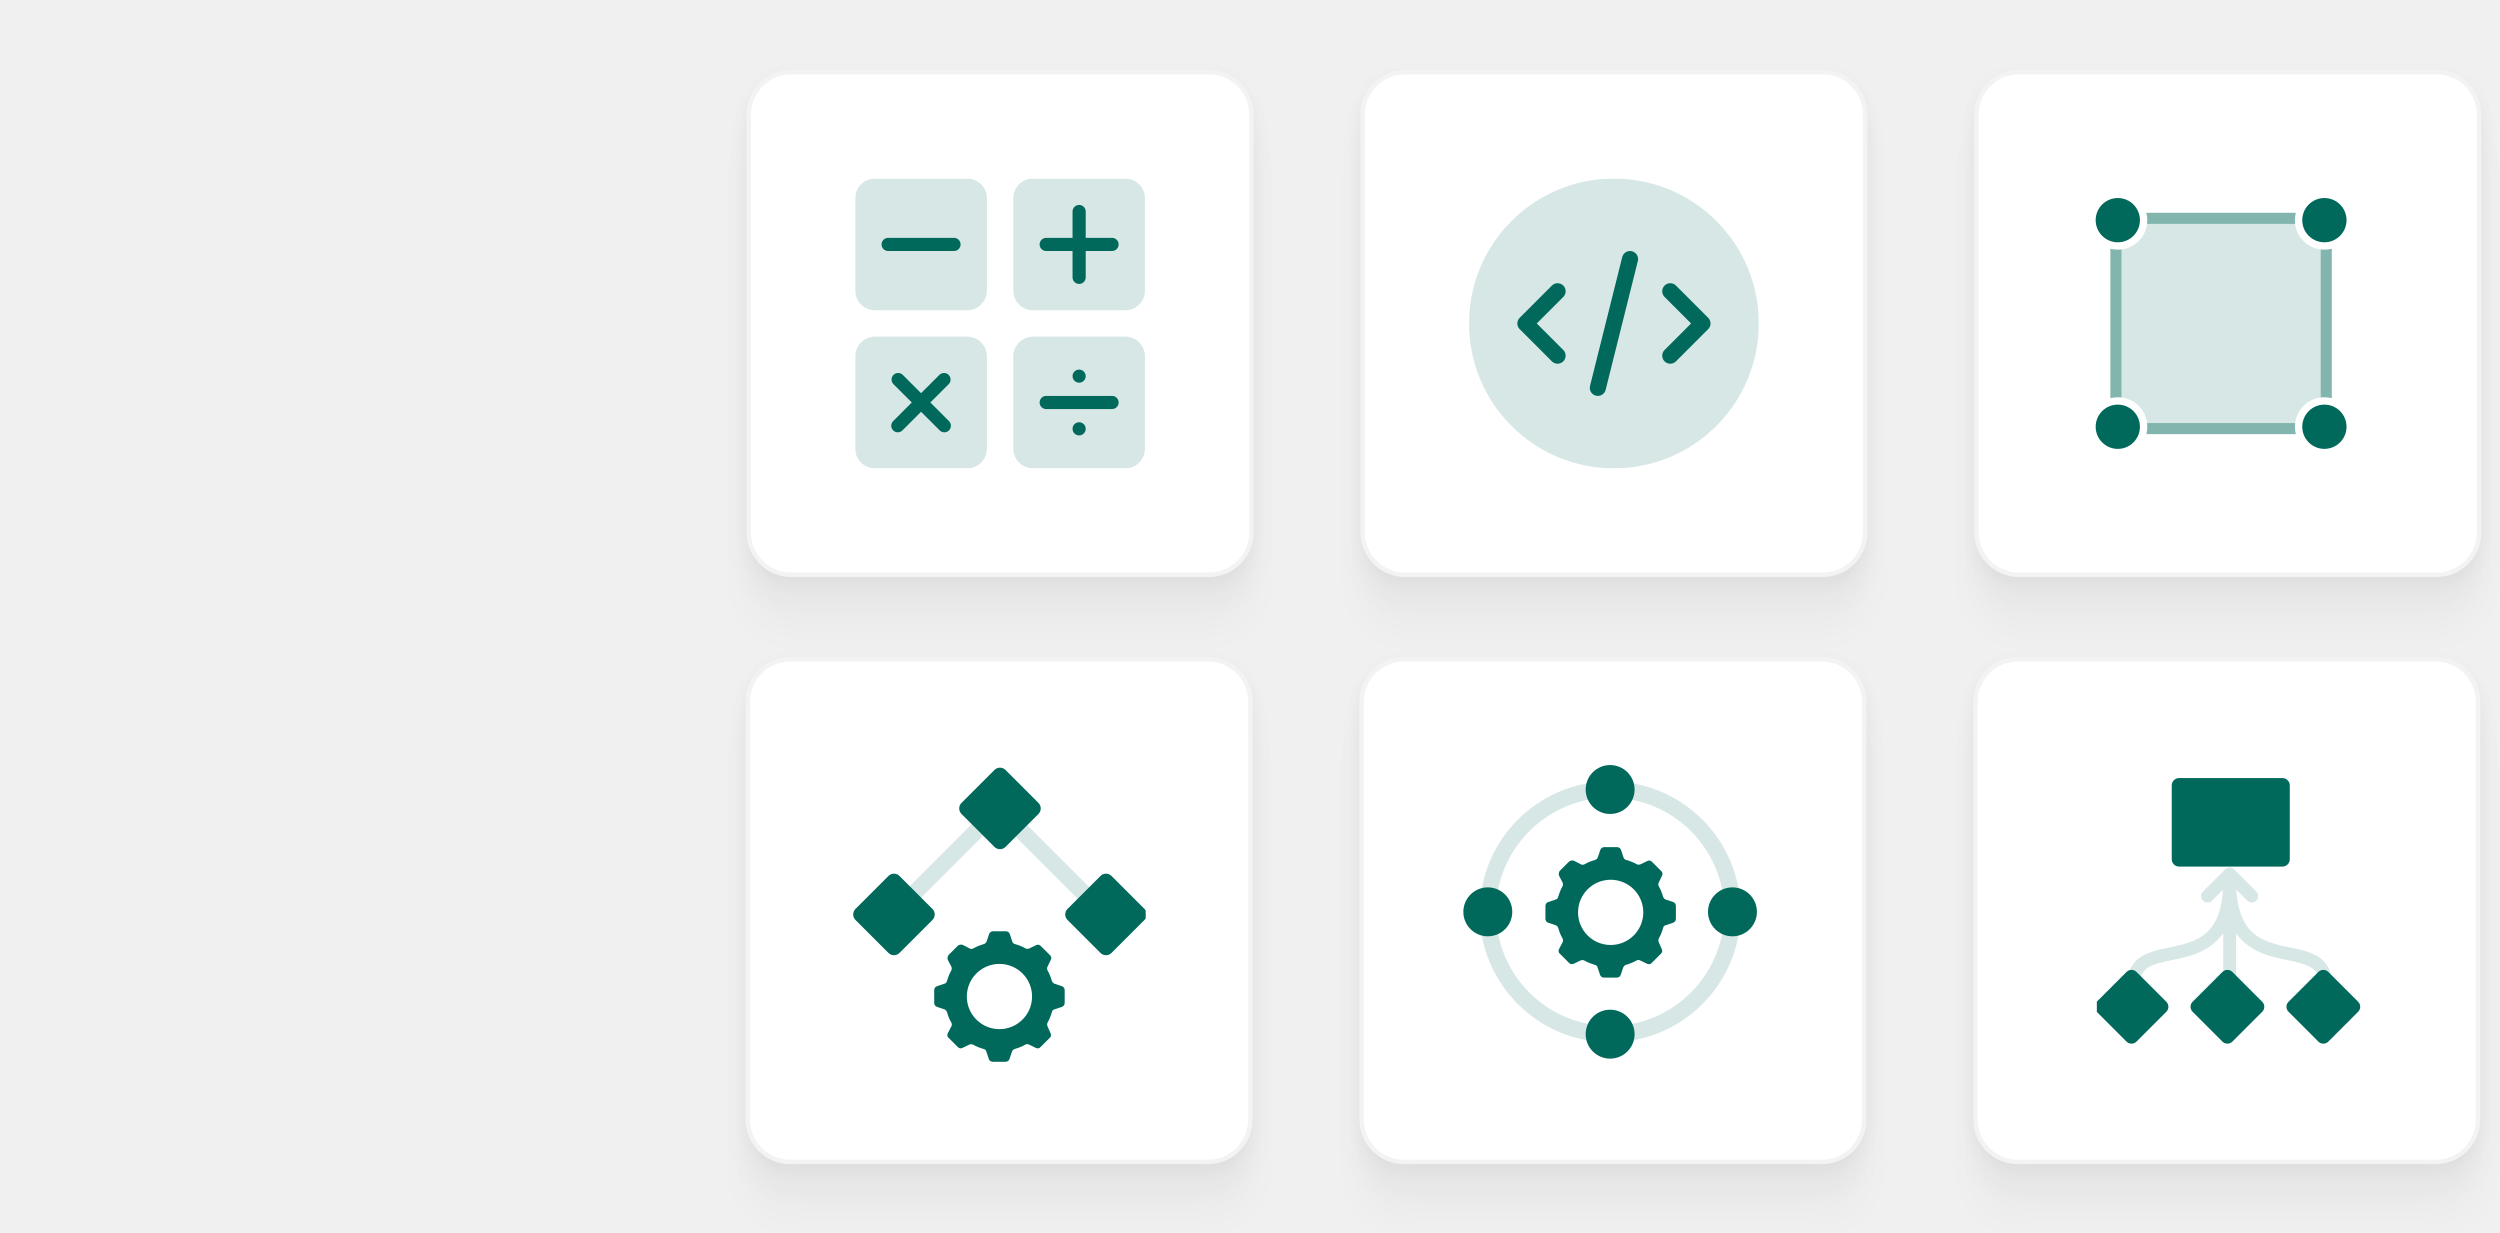
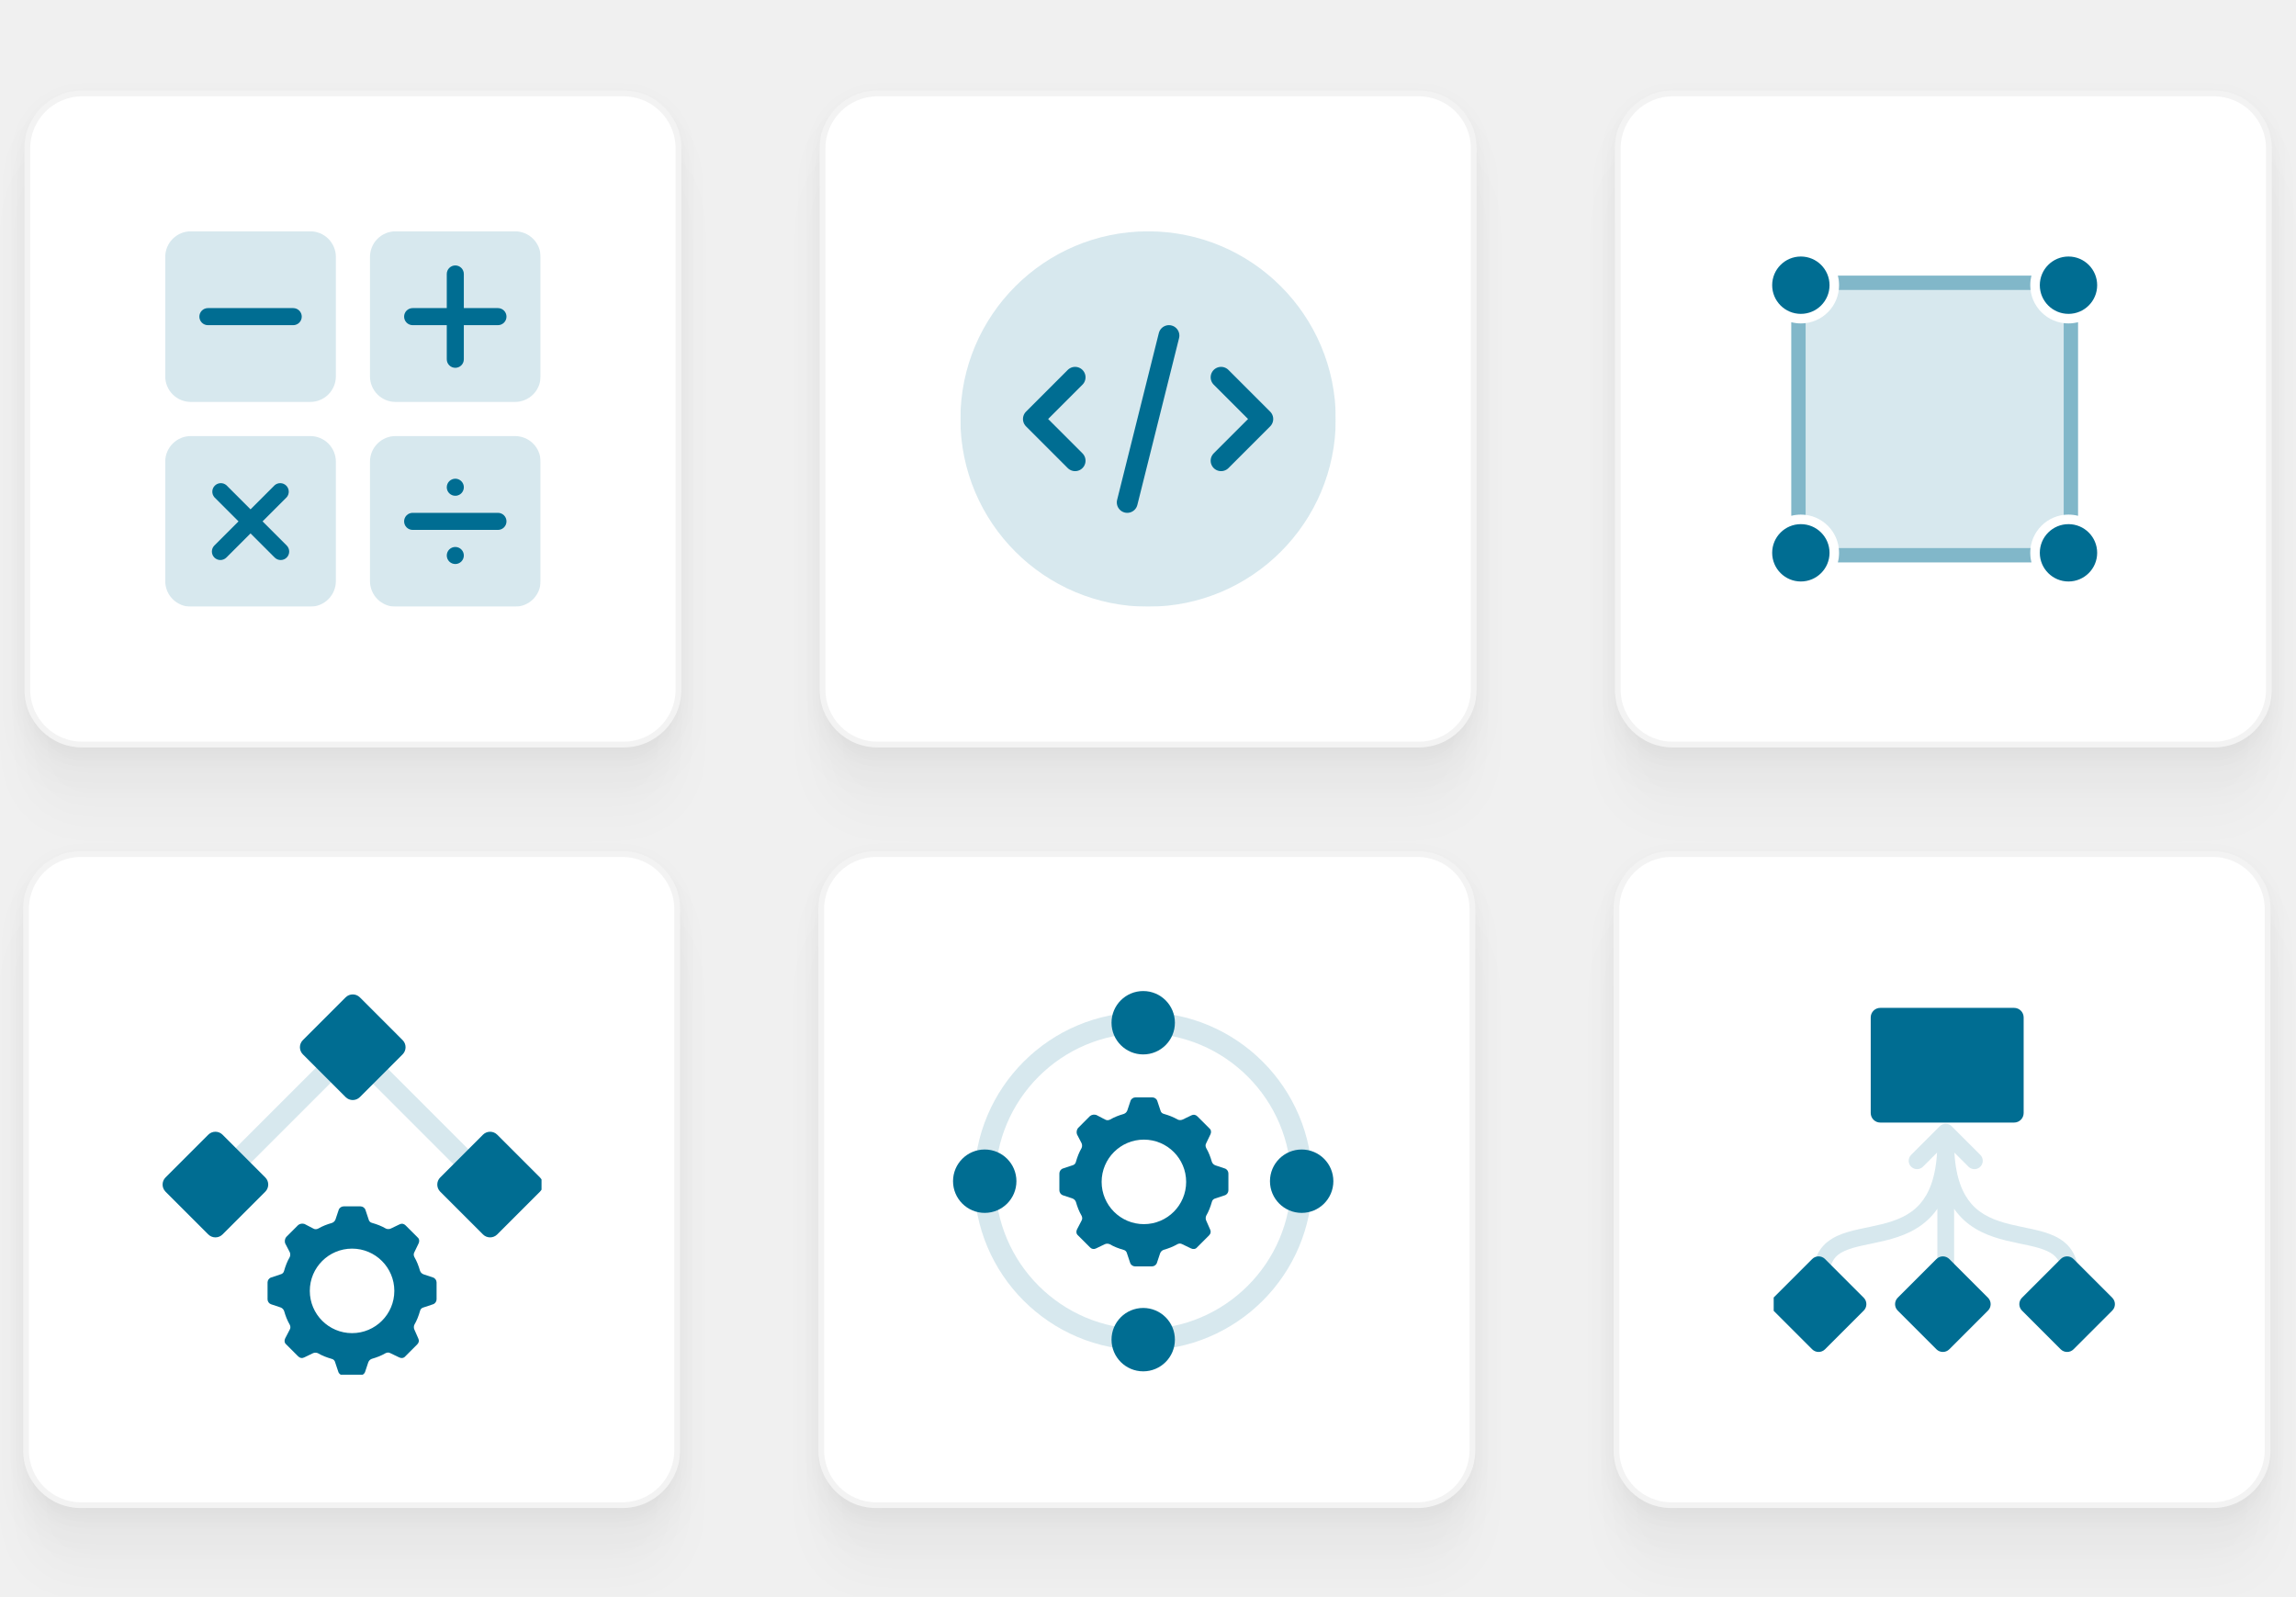
- <svg xmlns="http://www.w3.org/2000/svg" width="560" height="276" viewBox="0 0 560 276" fill="none">
-   <g clip-path="url(#clip0_17199_45631)">
-     <g filter="url(#filter0_ddd_17199_45631)">
-       <rect x="167.227" y="15.661" width="113.588" height="113.588" rx="10" fill="white" />
-       <rect x="167.727" y="16.161" width="112.588" height="112.588" rx="9.5" stroke="black" stroke-opacity="0.05" />
-       <g clip-path="url(#clip1_17199_45631)">
-         <path opacity="0.16" d="M195.994 69.504H216.646C217.82 69.504 218.946 69.038 219.776 68.208C220.605 67.378 221.072 66.252 221.072 65.079V44.426C221.072 43.253 220.605 42.127 219.776 41.297C218.946 40.467 217.82 40.001 216.646 40.001H195.994C194.82 40.001 193.695 40.467 192.865 41.297C192.035 42.127 191.568 43.253 191.568 44.426V65.079C191.568 66.252 192.035 67.378 192.865 68.208C193.695 69.038 194.82 69.504 195.994 69.504Z" fill="#00695C" />
-         <path d="M198.944 53.277H213.696C214.087 53.277 214.462 53.433 214.739 53.709C215.015 53.986 215.171 54.361 215.171 54.752C215.171 55.144 215.015 55.519 214.739 55.796C214.462 56.072 214.087 56.228 213.696 56.228H198.944C198.553 56.228 198.177 56.072 197.901 55.796C197.624 55.519 197.469 55.144 197.469 54.752C197.469 54.361 197.624 53.986 197.901 53.709C198.177 53.433 198.553 53.277 198.944 53.277Z" fill="#00695C" />
-         <path opacity="0.16" d="M252.051 40.001H231.398C230.224 40.001 229.099 40.467 228.269 41.297C227.439 42.127 226.973 43.253 226.973 44.426V65.079C226.973 66.252 227.439 67.378 228.269 68.208C229.099 69.038 230.224 69.504 231.398 69.504H252.051C253.224 69.504 254.35 69.038 255.18 68.208C256.01 67.378 256.476 66.252 256.476 65.079V44.426C256.476 43.253 256.01 42.127 255.18 41.297C254.35 40.467 253.224 40.001 252.051 40.001Z" fill="#00695C" />
-         <path d="M249.1 56.227H243.199V62.128C243.199 62.519 243.044 62.895 242.767 63.171C242.491 63.448 242.115 63.603 241.724 63.603C241.333 63.603 240.958 63.448 240.681 63.171C240.404 62.895 240.249 62.519 240.249 62.128V56.227H234.348C233.957 56.227 233.582 56.072 233.305 55.795C233.028 55.519 232.873 55.144 232.873 54.752C232.873 54.361 233.028 53.986 233.305 53.709C233.582 53.433 233.957 53.277 234.348 53.277H240.249V47.377C240.249 46.985 240.404 46.61 240.681 46.333C240.958 46.057 241.333 45.901 241.724 45.901C242.115 45.901 242.491 46.057 242.767 46.333C243.044 46.61 243.199 46.985 243.199 47.377V53.277H249.1C249.491 53.277 249.866 53.433 250.143 53.709C250.42 53.986 250.575 54.361 250.575 54.752C250.575 55.144 250.42 55.519 250.143 55.795C249.866 56.072 249.491 56.227 249.1 56.227Z" fill="#00695C" />
-         <path opacity="0.16" d="M216.646 104.909C217.82 104.909 218.946 104.442 219.776 103.612C220.605 102.782 221.072 101.657 221.072 100.483V79.831C221.072 78.657 220.605 77.531 219.776 76.701C218.946 75.871 217.82 75.405 216.646 75.405H195.994C194.82 75.405 193.695 75.871 192.865 76.701C192.035 77.531 191.568 78.657 191.568 79.831V100.483C191.568 101.657 192.035 102.782 192.865 103.612C193.695 104.442 194.82 104.909 195.994 104.909H216.646Z" fill="#00695C" />
-         <path d="M200.066 85.982C199.824 85.699 199.698 85.336 199.712 84.965C199.726 84.594 199.88 84.242 200.143 83.979C200.406 83.716 200.758 83.562 201.129 83.548C201.5 83.534 201.863 83.66 202.146 83.902L206.32 88.076L210.495 83.902C210.777 83.66 211.14 83.534 211.512 83.548C211.883 83.562 212.235 83.716 212.498 83.979C212.76 84.242 212.914 84.594 212.929 84.965C212.943 85.336 212.817 85.699 212.575 85.982L208.4 90.156L212.575 94.331C212.85 94.607 213.004 94.981 213.004 95.371C213.004 95.761 212.85 96.135 212.575 96.411C212.299 96.686 211.925 96.84 211.535 96.84C211.145 96.84 210.772 96.686 210.495 96.411L206.32 92.236L202.146 96.411C201.869 96.686 201.495 96.84 201.106 96.84C200.716 96.84 200.342 96.686 200.066 96.411C199.791 96.135 199.637 95.761 199.637 95.371C199.637 94.981 199.791 94.607 200.066 94.331L204.24 90.156L200.066 85.982Z" fill="#00695C" />
-         <path opacity="0.16" d="M252.051 75.405H231.398C230.224 75.405 229.099 75.871 228.269 76.701C227.439 77.531 226.973 78.657 226.973 79.831V100.483C226.973 101.657 227.439 102.782 228.269 103.612C229.099 104.442 230.224 104.909 231.398 104.909H252.051C253.224 104.909 254.35 104.442 255.18 103.612C256.01 102.782 256.476 101.657 256.476 100.483V79.831C256.476 78.657 256.01 77.531 255.18 76.701C254.35 75.871 253.224 75.405 252.051 75.405Z" fill="#00695C" />
-         <path fill-rule="evenodd" clip-rule="evenodd" d="M234.348 91.632H249.1C249.491 91.632 249.866 91.477 250.143 91.2C250.42 90.924 250.575 90.548 250.575 90.157C250.575 89.766 250.42 89.391 250.143 89.114C249.866 88.837 249.491 88.682 249.1 88.682H234.348C233.957 88.682 233.582 88.837 233.305 89.114C233.028 89.391 232.873 89.766 232.873 90.157C232.873 90.548 233.028 90.924 233.305 91.2C233.582 91.477 233.957 91.632 234.348 91.632Z" fill="#00695C" />
-         <path fill-rule="evenodd" clip-rule="evenodd" d="M242.544 83.03C242.301 82.868 242.016 82.781 241.724 82.781C241.333 82.781 240.958 82.937 240.681 83.213C240.404 83.49 240.249 83.865 240.249 84.256C240.249 84.548 240.335 84.833 240.497 85.076C240.66 85.319 240.89 85.508 241.16 85.619C241.429 85.731 241.726 85.76 242.012 85.703C242.298 85.646 242.561 85.506 242.767 85.299C242.973 85.093 243.114 84.83 243.171 84.544C243.228 84.258 243.199 83.961 243.087 83.692C242.975 83.422 242.786 83.192 242.544 83.03Z" fill="#00695C" />
-         <path fill-rule="evenodd" clip-rule="evenodd" d="M240.681 97.101C240.958 97.377 241.333 97.533 241.724 97.533C242.115 97.533 242.491 97.377 242.767 97.101C243.044 96.824 243.199 96.449 243.199 96.058C243.199 95.666 243.044 95.291 242.767 95.015C242.491 94.738 242.115 94.583 241.724 94.583C241.333 94.583 240.958 94.738 240.681 95.015C240.404 95.291 240.249 95.666 240.249 96.058C240.249 96.449 240.404 96.824 240.681 97.101Z" fill="#00695C" />
+ <svg xmlns="http://www.w3.org/2000/svg" width="397" height="276" viewBox="0 0 397 276" fill="none">
+   <g clip-path="url(#clip0_17521_103112)">
+     <g filter="url(#filter0_ddd_17521_103112)">
+       <rect x="4.227" y="15.66" width="113.588" height="113.588" rx="10" fill="white" />
+       <rect x="4.727" y="16.16" width="112.588" height="112.588" rx="9.5" stroke="black" stroke-opacity="0.05" />
+       <g clip-path="url(#clip1_17521_103112)">
+         <path opacity="0.16" d="M32.996 69.503H53.648C54.822 69.503 55.947 69.037 56.778 68.207C57.607 67.377 58.074 66.252 58.074 65.078V44.425C58.074 43.252 57.607 42.126 56.778 41.296C55.947 40.466 54.822 40 53.648 40H32.996C31.822 40 30.697 40.466 29.866 41.296C29.037 42.126 28.57 43.252 28.57 44.425V65.078C28.57 66.252 29.037 67.377 29.866 68.207C30.697 69.037 31.822 69.503 32.996 69.503Z" fill="#006D92" />
+         <path d="M35.948 53.277H50.7C51.091 53.277 51.466 53.433 51.743 53.709C52.019 53.986 52.175 54.361 52.175 54.752C52.175 55.144 52.019 55.519 51.743 55.796C51.466 56.072 51.091 56.228 50.7 56.228H35.948C35.557 56.228 35.181 56.072 34.905 55.796C34.628 55.519 34.473 55.144 34.473 54.752C34.473 54.361 34.628 53.986 34.905 53.709C35.181 53.433 35.557 53.277 35.948 53.277Z" fill="#006D92" />
+         <path opacity="0.16" d="M89.05 40H68.398C67.224 40 66.099 40.466 65.269 41.296C64.439 42.126 63.973 43.252 63.973 44.425V65.078C63.973 66.252 64.439 67.377 65.269 68.207C66.099 69.037 67.224 69.503 68.398 69.503H89.05C90.224 69.503 91.35 69.037 92.18 68.207C93.01 67.377 93.476 66.252 93.476 65.078V44.425C93.476 43.252 93.01 42.126 92.18 41.296C91.35 40.466 90.224 40 89.05 40Z" fill="#006D92" />
+         <path d="M86.102 56.227H80.201V62.127C80.201 62.519 80.046 62.894 79.769 63.17C79.493 63.447 79.117 63.602 78.726 63.602C78.335 63.602 77.96 63.447 77.683 63.17C77.406 62.894 77.251 62.519 77.251 62.127V56.227H71.35C70.959 56.227 70.584 56.071 70.307 55.794C70.03 55.518 69.875 55.143 69.875 54.751C69.875 54.36 70.03 53.985 70.307 53.708C70.584 53.432 70.959 53.276 71.35 53.276H77.251V47.376C77.251 46.984 77.406 46.609 77.683 46.333C77.96 46.056 78.335 45.9 78.726 45.9C79.117 45.9 79.493 46.056 79.769 46.333C80.046 46.609 80.201 46.984 80.201 47.376V53.276H86.102C86.493 53.276 86.868 53.432 87.145 53.708C87.422 53.985 87.577 54.36 87.577 54.751C87.577 55.143 87.422 55.518 87.145 55.794C86.868 56.071 86.493 56.227 86.102 56.227Z" fill="#006D92" />
+         <path opacity="0.16" d="M53.648 104.908C54.822 104.908 55.947 104.441 56.778 103.611C57.607 102.781 58.074 101.656 58.074 100.482V79.83C58.074 78.656 57.607 77.53 56.778 76.701C55.947 75.871 54.822 75.404 53.648 75.404H32.996C31.822 75.404 30.697 75.871 29.866 76.701C29.037 77.53 28.57 78.656 28.57 79.83V100.482C28.57 101.656 29.037 102.781 29.866 103.611C30.697 104.441 31.822 104.908 32.996 104.908H53.648Z" fill="#006D92" />
+         <path d="M37.066 85.982C36.824 85.699 36.698 85.336 36.712 84.965C36.726 84.594 36.88 84.242 37.143 83.979C37.406 83.716 37.758 83.562 38.129 83.548C38.501 83.534 38.864 83.66 39.146 83.902L43.32 88.076L47.495 83.902C47.777 83.66 48.14 83.534 48.512 83.548C48.883 83.562 49.235 83.716 49.498 83.979C49.761 84.242 49.914 84.594 49.929 84.965C49.943 85.336 49.817 85.699 49.575 85.982L45.4 90.156L49.575 94.331C49.85 94.607 50.004 94.981 50.004 95.371C50.004 95.761 49.85 96.135 49.575 96.411C49.299 96.686 48.925 96.84 48.535 96.84C48.145 96.84 47.772 96.686 47.495 96.411L43.32 92.236L39.146 96.411C38.869 96.686 38.495 96.84 38.106 96.84C37.716 96.84 37.342 96.686 37.066 96.411C36.791 96.135 36.637 95.761 36.637 95.371C36.637 94.981 36.791 94.607 37.066 94.331L41.24 90.156L37.066 85.982Z" fill="#006D92" />
+         <path opacity="0.16" d="M89.05 75.404H68.398C67.224 75.404 66.099 75.871 65.269 76.701C64.439 77.53 63.973 78.656 63.973 79.83V100.482C63.973 101.656 64.439 102.781 65.269 103.611C66.099 104.441 67.224 104.908 68.398 104.908H89.05C90.224 104.908 91.35 104.441 92.18 103.611C93.01 102.781 93.476 101.656 93.476 100.482V79.83C93.476 78.656 93.01 77.53 92.18 76.701C91.35 75.871 90.224 75.404 89.05 75.404Z" fill="#006D92" />
+         <path fill-rule="evenodd" clip-rule="evenodd" d="M71.35 91.63H86.102C86.493 91.63 86.868 91.475 87.145 91.198C87.422 90.922 87.577 90.546 87.577 90.155C87.577 89.764 87.422 89.389 87.145 89.112C86.868 88.835 86.493 88.68 86.102 88.68H71.35C70.959 88.68 70.584 88.835 70.307 89.112C70.03 89.389 69.875 89.764 69.875 90.155C69.875 90.546 70.03 90.922 70.307 91.198C70.584 91.475 70.959 91.63 71.35 91.63Z" fill="#006D92" />
+         <path fill-rule="evenodd" clip-rule="evenodd" d="M79.546 83.028C79.303 82.866 79.018 82.779 78.726 82.779C78.335 82.779 77.96 82.935 77.683 83.211C77.406 83.488 77.251 83.863 77.251 84.254C77.251 84.546 77.337 84.831 77.499 85.074C77.662 85.317 77.892 85.506 78.162 85.617C78.431 85.729 78.728 85.758 79.014 85.701C79.3 85.644 79.563 85.504 79.769 85.298C79.975 85.091 80.116 84.828 80.173 84.542C80.23 84.256 80.201 83.96 80.089 83.69C79.977 83.42 79.788 83.19 79.546 83.028Z" fill="#006D92" />
+         <path fill-rule="evenodd" clip-rule="evenodd" d="M77.683 97.099C77.96 97.376 78.335 97.531 78.726 97.531C79.117 97.531 79.493 97.376 79.769 97.099C80.046 96.822 80.201 96.447 80.201 96.056C80.201 95.665 80.046 95.289 79.769 95.013C79.493 94.736 79.117 94.581 78.726 94.581C78.335 94.581 77.96 94.736 77.683 95.013C77.406 95.289 77.251 95.665 77.251 96.056C77.251 96.447 77.406 96.822 77.683 97.099Z" fill="#006D92" />
      </g>
-       <rect x="304.729" y="15.661" width="113.588" height="113.588" rx="10" fill="white" />
-       <rect x="305.229" y="16.161" width="112.588" height="112.588" rx="9.5" stroke="black" stroke-opacity="0.05" />
-       <g clip-path="url(#clip2_17199_45631)">
-         <rect opacity="0.16" x="329.066" y="40.001" width="64.907" height="64.907" rx="32.454" fill="#00695C" />
-         <path d="M348.899 65.243L341.688 72.455L348.899 79.667" stroke="#00695C" stroke-width="3.606" stroke-miterlimit="10" stroke-linecap="round" stroke-linejoin="round" />
-         <path d="M374.141 65.243L381.353 72.455L374.141 79.667" stroke="#00695C" stroke-width="3.606" stroke-miterlimit="10" stroke-linecap="round" stroke-linejoin="round" />
-         <path d="M365.126 58.031L357.914 86.879" stroke="#00695C" stroke-width="3.606" stroke-miterlimit="10" stroke-linecap="round" stroke-linejoin="round" />
+       <rect x="141.727" y="15.66" width="113.588" height="113.588" rx="10" fill="white" />
+       <rect x="142.227" y="16.16" width="112.588" height="112.588" rx="9.5" stroke="black" stroke-opacity="0.05" />
+       <g clip-path="url(#clip2_17521_103112)">
+         <rect opacity="0.16" x="166.062" y="40" width="64.907" height="64.907" rx="32.454" fill="#006D92" />
+         <path d="M185.896 65.242L178.684 72.454L185.896 79.666" stroke="#006D92" stroke-width="3.606" stroke-miterlimit="10" stroke-linecap="round" stroke-linejoin="round" />
+         <path d="M211.137 65.242L218.349 72.454L211.137 79.666" stroke="#006D92" stroke-width="3.606" stroke-miterlimit="10" stroke-linecap="round" stroke-linejoin="round" />
+         <path d="M202.122 58.029L194.91 86.877" stroke="#006D92" stroke-width="3.606" stroke-miterlimit="10" stroke-linecap="round" stroke-linejoin="round" />
      </g>
-       <rect x="442.229" y="15.661" width="113.588" height="113.588" rx="10" fill="white" />
-       <rect x="442.729" y="16.161" width="112.588" height="112.588" rx="9.5" stroke="black" stroke-opacity="0.05" />
-       <path opacity="0.16" d="M514.263 47.664C514.127 48.192 514.055 48.746 514.055 49.317C514.055 52.968 517.014 55.928 520.666 55.928C521.236 55.928 521.79 55.855 522.318 55.719V89.191C521.79 89.055 521.236 88.982 520.666 88.982C517.014 88.982 514.055 91.942 514.055 95.593C514.055 96.164 514.127 96.718 514.263 97.246H480.792C480.928 96.718 481 96.164 481 95.593C481 91.942 478.04 88.982 474.389 88.982C473.818 88.982 473.265 89.055 472.736 89.191V55.719C473.265 55.855 473.818 55.928 474.389 55.928C478.04 55.928 481 52.968 481 49.317C481 48.746 480.928 48.192 480.792 47.664H514.263Z" fill="#00695C" />
-       <path opacity="0.4" d="M514.108 94.767C514.074 95.038 514.055 95.313 514.055 95.593C514.055 96.164 514.127 96.718 514.263 97.246H480.792C480.928 96.718 481 96.164 481 95.593C481 95.313 480.981 95.038 480.947 94.767H514.108ZM472.736 55.719C473.265 55.855 473.818 55.928 474.389 55.928C474.669 55.928 474.945 55.908 475.215 55.874V89.034C474.945 89 474.669 88.982 474.389 88.982C473.818 88.982 473.265 89.055 472.736 89.191V55.719ZM522.318 89.191C521.79 89.055 521.236 88.982 520.666 88.982C520.386 88.982 520.11 89 519.839 89.034V55.874C520.11 55.908 520.386 55.928 520.666 55.928C521.236 55.928 521.79 55.855 522.318 55.719V89.191ZM514.263 47.664C514.127 48.192 514.055 48.746 514.055 49.317C514.055 49.597 514.074 49.872 514.108 50.143H480.947C480.981 49.872 481 49.597 481 49.317C481 48.746 480.928 48.192 480.792 47.664H514.263Z" fill="#00695C" />
-       <path d="M525.623 49.317C525.623 46.578 523.404 44.358 520.665 44.358C517.927 44.358 515.707 46.578 515.707 49.317C515.707 52.055 517.927 54.275 520.665 54.275C523.404 54.275 525.623 52.055 525.623 49.317Z" fill="#00695C" />
-       <path d="M525.623 95.593C525.623 92.855 523.404 90.635 520.665 90.635C517.927 90.635 515.707 92.855 515.707 95.593C515.707 98.331 517.927 100.551 520.665 100.551C523.404 100.551 525.623 98.331 525.623 95.593Z" fill="#00695C" />
-       <path d="M479.346 95.593C479.346 92.855 477.126 90.635 474.388 90.635C471.65 90.635 469.43 92.855 469.43 95.593C469.43 98.331 471.65 100.551 474.388 100.551C477.126 100.551 479.346 98.331 479.346 95.593Z" fill="#00695C" />
-       <path d="M479.346 49.317C479.346 46.578 477.126 44.358 474.388 44.358C471.65 44.358 469.43 46.578 469.43 49.317C469.43 52.055 471.65 54.275 474.388 54.275C477.126 54.275 479.346 52.055 479.346 49.317Z" fill="#00695C" />
-       <rect x="442.002" y="147.185" width="113.588" height="113.588" rx="10" fill="white" />
-       <rect x="442.502" y="147.685" width="112.588" height="112.588" rx="9.5" stroke="black" stroke-opacity="0.05" />
-       <g clip-path="url(#clip3_17199_45631)">
-         <rect x="486.469" y="174.282" width="26.444" height="19.833" rx="1.653" fill="#00695C" />
-         <path opacity="0.16" fill-rule="evenodd" clip-rule="evenodd" d="M499.441 194.321C499.673 194.321 499.904 194.376 500.114 194.486C500.198 194.53 500.279 194.584 500.354 194.646C500.392 194.676 500.429 194.71 500.464 194.745L505.422 199.703C505.986 200.268 505.986 201.183 505.422 201.748C504.857 202.312 503.942 202.313 503.377 201.748L500.94 199.312C501.199 203.769 502.382 206.458 503.886 208.174C505.605 210.135 507.937 211.052 510.532 211.695C511.864 212.026 513.102 212.25 514.442 212.548C515.72 212.832 517.021 213.172 518.175 213.703C519.345 214.242 520.43 215.008 521.208 216.179C521.988 217.353 522.373 218.803 522.373 220.559C522.373 221.357 521.725 222.004 520.927 222.004C520.128 222.004 519.481 221.357 519.48 220.559C519.48 219.232 519.194 218.374 518.799 217.779C518.402 217.182 517.808 216.718 516.965 216.33C516.105 215.934 515.055 215.647 513.814 215.371C512.637 215.109 511.189 214.839 509.836 214.503C507.06 213.814 504.02 212.714 501.711 210.08C501.422 209.75 501.147 209.4 500.888 209.027V227.169C500.888 227.967 500.24 228.615 499.441 228.615C498.643 228.615 497.995 227.968 497.995 227.169V209.027C497.736 209.4 497.461 209.75 497.172 210.08C494.863 212.714 491.823 213.814 489.047 214.503C487.694 214.839 486.246 215.109 485.068 215.371C483.828 215.647 482.778 215.934 481.918 216.33C481.075 216.718 480.481 217.182 480.084 217.779C479.689 218.374 479.402 219.232 479.402 220.559C479.402 221.357 478.754 222.004 477.956 222.004C477.158 222.004 476.51 221.357 476.51 220.559C476.51 218.803 476.895 217.353 477.675 216.179C478.453 215.008 479.537 214.242 480.708 213.703C481.862 213.172 483.163 212.832 484.44 212.548C485.78 212.25 487.019 212.026 488.351 211.695C490.945 211.052 493.278 210.135 494.997 208.174C496.501 206.458 497.683 203.768 497.941 199.312L495.506 201.748C494.941 202.313 494.026 202.312 493.461 201.748C492.896 201.183 492.896 200.268 493.461 199.703L498.419 194.745C498.701 194.463 499.071 194.321 499.441 194.321Z" fill="#00695C" />
-         <path d="M497.827 217.715C498.442 217.099 499.44 217.099 500.056 217.715L506.743 224.402C507.359 225.018 507.359 226.016 506.743 226.631L500.056 233.319C499.44 233.934 498.442 233.934 497.827 233.319L491.139 226.631C490.524 226.016 490.524 225.018 491.139 224.402L497.827 217.715Z" fill="#00695C" />
-         <path d="M476.342 217.715C476.958 217.099 477.956 217.099 478.572 217.715L485.259 224.402C485.875 225.018 485.875 226.016 485.259 226.631L478.572 233.319C477.956 233.934 476.958 233.934 476.342 233.319L469.655 226.631C469.039 226.016 469.039 225.018 469.655 224.402L476.342 217.715Z" fill="#00695C" />
-         <path d="M519.313 217.715C519.929 217.099 520.927 217.099 521.542 217.715L528.23 224.402C528.845 225.018 528.845 226.016 528.23 226.631L521.542 233.319C520.927 233.934 519.929 233.934 519.313 233.319L512.626 226.631C512.01 226.016 512.01 225.018 512.626 224.402L519.313 217.715Z" fill="#00695C" />
+       <rect x="279.227" y="15.66" width="113.588" height="113.588" rx="10" fill="white" />
+       <rect x="279.727" y="16.16" width="112.588" height="112.588" rx="9.5" stroke="black" stroke-opacity="0.05" />
+       <path opacity="0.16" d="M351.257 47.664C351.121 48.192 351.049 48.746 351.049 49.317C351.049 52.968 354.009 55.928 357.66 55.928C358.23 55.928 358.784 55.855 359.312 55.719V89.191C358.784 89.055 358.23 88.982 357.66 88.982C354.009 88.982 351.049 91.942 351.049 95.593C351.049 96.164 351.121 96.718 351.257 97.246H317.786C317.922 96.718 317.994 96.164 317.994 95.593C317.994 91.942 315.034 88.982 311.383 88.982C310.813 88.982 310.259 89.055 309.73 89.191V55.719C310.259 55.855 310.813 55.928 311.383 55.928C315.034 55.928 317.994 52.968 317.994 49.317C317.994 48.746 317.922 48.192 317.786 47.664H351.257Z" fill="#006D92" />
+       <path opacity="0.4" d="M351.102 94.767C351.068 95.038 351.049 95.313 351.049 95.593C351.049 96.164 351.121 96.718 351.257 97.246H317.786C317.922 96.718 317.994 96.164 317.994 95.593C317.994 95.313 317.975 95.038 317.941 94.767H351.102ZM309.73 55.719C310.259 55.855 310.813 55.928 311.383 55.928C311.663 55.928 311.939 55.908 312.21 55.874V89.034C311.939 89 311.663 88.982 311.383 88.982C310.813 88.982 310.259 89.055 309.73 89.191V55.719ZM359.312 89.191C358.784 89.055 358.23 88.982 357.66 88.982C357.38 88.982 357.104 89 356.833 89.034V55.874C357.104 55.908 357.38 55.928 357.66 55.928C358.23 55.928 358.784 55.855 359.312 55.719V89.191ZM351.257 47.664C351.121 48.192 351.049 48.746 351.049 49.317C351.049 49.597 351.068 49.872 351.102 50.143H317.941C317.975 49.872 317.994 49.597 317.994 49.317C317.994 48.746 317.922 48.192 317.786 47.664H351.257Z" fill="#006D92" />
+       <path d="M362.62 49.316C362.62 46.577 360.4 44.357 357.661 44.357C354.923 44.357 352.703 46.577 352.703 49.316C352.703 52.054 354.923 54.274 357.661 54.274C360.4 54.274 362.62 52.054 362.62 49.316Z" fill="#006D92" />
+       <path d="M362.62 95.593C362.62 92.855 360.4 90.635 357.661 90.635C354.923 90.635 352.703 92.855 352.703 95.593C352.703 98.331 354.923 100.551 357.661 100.551C360.4 100.551 362.62 98.331 362.62 95.593Z" fill="#006D92" />
+       <path d="M316.342 95.593C316.342 92.855 314.122 90.635 311.384 90.635C308.646 90.635 306.426 92.855 306.426 95.593C306.426 98.331 308.646 100.551 311.384 100.551C314.122 100.551 316.342 98.331 316.342 95.593Z" fill="#006D92" />
+       <path d="M316.342 49.316C316.342 46.577 314.122 44.357 311.384 44.357C308.646 44.357 306.426 46.577 306.426 49.316C306.426 52.054 308.646 54.274 311.384 54.274C314.122 54.274 316.342 52.054 316.342 49.316Z" fill="#006D92" />
+       <rect x="279" y="147.184" width="113.588" height="113.588" rx="10" fill="white" />
+       <rect x="279.5" y="147.684" width="112.588" height="112.588" rx="9.5" stroke="black" stroke-opacity="0.05" />
+       <g clip-path="url(#clip3_17521_103112)">
+         <rect x="323.465" y="174.281" width="26.444" height="19.833" rx="1.653" fill="#006D92" />
+         <path opacity="0.16" fill-rule="evenodd" clip-rule="evenodd" d="M336.436 194.32C336.667 194.32 336.899 194.375 337.108 194.485C337.192 194.529 337.273 194.583 337.349 194.645C337.386 194.675 337.423 194.709 337.458 194.744L342.416 199.702C342.981 200.267 342.98 201.182 342.416 201.747C341.851 202.312 340.936 202.312 340.371 201.747L337.935 199.311C338.193 203.768 339.376 206.457 340.88 208.173C342.599 210.134 344.931 211.051 347.526 211.694C348.858 212.025 350.097 212.249 351.437 212.547C352.714 212.831 354.015 213.171 355.169 213.702C356.34 214.241 357.424 215.007 358.202 216.178C358.982 217.352 359.367 218.802 359.367 220.558C359.367 221.356 358.719 222.003 357.921 222.003C357.122 222.003 356.475 221.356 356.475 220.558C356.475 219.231 356.188 218.373 355.793 217.778C355.396 217.181 354.802 216.717 353.959 216.329C353.099 215.933 352.049 215.646 350.809 215.37C349.631 215.108 348.183 214.838 346.83 214.502C344.054 213.813 341.014 212.713 338.705 210.079C338.416 209.749 338.141 209.399 337.882 209.026V227.168C337.882 227.966 337.234 228.614 336.436 228.614C335.637 228.614 334.989 227.967 334.989 227.168V209.026C334.73 209.399 334.455 209.749 334.166 210.079C331.857 212.713 328.817 213.813 326.041 214.502C324.688 214.838 323.24 215.108 322.062 215.37C320.822 215.646 319.772 215.933 318.912 216.329C318.069 216.717 317.475 217.181 317.078 217.778C316.683 218.373 316.397 219.231 316.396 220.558C316.396 221.356 315.749 222.003 314.95 222.003C314.152 222.003 313.504 221.356 313.504 220.558C313.504 218.802 313.889 217.352 314.669 216.178C315.447 215.007 316.531 214.241 317.702 213.702C318.856 213.171 320.157 212.831 321.435 212.547C322.774 212.249 324.013 212.025 325.345 211.694C327.94 211.051 330.272 210.134 331.991 208.173C333.495 206.457 334.677 203.767 334.936 199.311L332.5 201.747C331.935 202.312 331.02 202.311 330.455 201.747C329.89 201.182 329.89 200.267 330.455 199.702L335.413 194.744C335.695 194.462 336.066 194.32 336.436 194.32Z" fill="#006D92" />
+         <path d="M334.825 217.714C335.44 217.098 336.438 217.098 337.054 217.714L343.741 224.401C344.357 225.017 344.357 226.015 343.741 226.63L337.054 233.318C336.438 233.933 335.44 233.933 334.825 233.318L328.137 226.63C327.522 226.015 327.522 225.017 328.137 224.401L334.825 217.714Z" fill="#006D92" />
+         <path d="M313.337 217.714C313.952 217.098 314.95 217.098 315.566 217.714L322.253 224.401C322.869 225.017 322.869 226.015 322.253 226.63L315.566 233.318C314.95 233.933 313.952 233.933 313.337 233.318L306.649 226.63C306.034 226.015 306.034 225.017 306.649 224.401L313.337 217.714Z" fill="#006D92" />
+         <path d="M356.309 217.714C356.925 217.098 357.923 217.098 358.538 217.714L365.226 224.401C365.841 225.017 365.841 226.015 365.226 226.63L358.538 233.318C357.923 233.933 356.925 233.933 356.309 233.318L349.622 226.63C349.006 226.015 349.006 225.017 349.622 224.401L356.309 217.714Z" fill="#006D92" />
      </g>
-       <rect x="167" y="147.185" width="113.588" height="113.588" rx="10" fill="white" />
-       <rect x="167.5" y="147.685" width="112.588" height="112.588" rx="9.5" stroke="black" stroke-opacity="0.05" />
-       <g clip-path="url(#clip4_17199_45631)">
-         <path opacity="0.16" d="M220.102 184.742L203.662 201.183" stroke="#00695C" stroke-width="3.653" stroke-linecap="round" />
-         <path opacity="0.16" d="M227.409 184.742L243.85 201.183" stroke="#00695C" stroke-width="3.653" stroke-linecap="round" />
-         <path d="M199.015 196.212C199.695 195.532 200.798 195.532 201.479 196.212L208.87 203.604C209.55 204.284 209.55 205.387 208.87 206.068L201.479 213.459C200.798 214.139 199.695 214.139 199.015 213.459L191.624 206.068C190.943 205.387 190.943 204.284 191.624 203.604L199.015 196.212Z" fill="#00695C" />
-         <path d="M246.509 196.212C247.189 195.532 248.292 195.532 248.973 196.212L256.364 203.604C257.045 204.284 257.045 205.387 256.364 206.068L248.973 213.459C248.292 214.139 247.189 214.139 246.509 213.459L239.118 206.068C238.437 205.387 238.437 204.284 239.118 203.604L246.509 196.212Z" fill="#00695C" />
-         <path d="M222.763 172.465C223.443 171.785 224.546 171.785 225.227 172.465L232.618 179.857C233.298 180.537 233.298 181.64 232.618 182.321L225.227 189.712C224.546 190.392 223.443 190.392 222.763 189.712L215.372 182.321C214.691 181.64 214.691 180.537 215.372 179.857L222.763 172.465Z" fill="#00695C" />
-         <path fill-rule="evenodd" clip-rule="evenodd" d="M225.337 208.608C225.702 208.608 226.068 208.852 226.189 209.218L226.737 210.861C226.798 211.166 227.042 211.41 227.347 211.471C228.199 211.714 228.99 212.018 229.721 212.444C229.964 212.566 230.33 212.566 230.573 212.444L232.096 211.714C232.461 211.531 232.826 211.592 233.131 211.896L235.201 213.967C235.506 214.21 235.566 214.637 235.384 215.002L234.653 216.524C234.471 216.829 234.532 217.133 234.653 217.377C235.079 218.107 235.383 218.899 235.627 219.751C235.749 220.055 235.932 220.239 236.236 220.36L237.88 220.908C238.245 221.03 238.489 221.395 238.489 221.761V224.684C238.489 225.049 238.245 225.414 237.88 225.536L236.236 226.084C235.932 226.145 235.688 226.389 235.627 226.693C235.383 227.546 235.079 228.337 234.653 229.067C234.532 229.311 234.532 229.676 234.653 229.92L235.323 231.442C235.506 231.808 235.445 232.173 235.141 232.478L233.07 234.548C232.827 234.852 232.4 234.913 232.035 234.73L230.513 234C230.208 233.817 229.904 233.878 229.66 234C228.929 234.426 228.138 234.73 227.285 234.974C226.981 235.095 226.799 235.279 226.677 235.583L226.129 237.227C226.007 237.592 225.642 237.836 225.276 237.836H222.354C221.988 237.836 221.623 237.592 221.501 237.227L220.953 235.583C220.892 235.279 220.648 235.035 220.344 234.974C219.491 234.73 218.699 234.426 217.969 234C217.725 233.878 217.361 233.878 217.117 234L215.595 234.73C215.229 234.913 214.864 234.852 214.56 234.548L212.489 232.478C212.185 232.234 212.124 231.808 212.307 231.442L213.098 229.92C213.28 229.615 213.219 229.311 213.098 229.067C212.672 228.337 212.368 227.546 212.124 226.693C212.002 226.389 211.819 226.206 211.515 226.084L209.871 225.536C209.506 225.414 209.262 225.049 209.262 224.684V221.761C209.262 221.395 209.506 221.03 209.871 220.908L211.515 220.36C211.819 220.299 212.063 220.055 212.124 219.751C212.368 218.899 212.672 218.107 213.098 217.377C213.219 217.133 213.219 216.768 213.098 216.524L212.307 215.002C212.185 214.637 212.246 214.211 212.489 213.906L214.56 211.836C214.864 211.592 215.29 211.532 215.655 211.653L217.178 212.444C217.482 212.627 217.787 212.566 218.03 212.444C218.761 212.018 219.552 211.714 220.404 211.471C220.709 211.349 220.892 211.166 221.014 210.861L221.562 209.218C221.683 208.852 222.049 208.608 222.414 208.608H225.337ZM227.274 231.306H227.275H227.274ZM223.876 215.915C219.841 215.915 216.568 219.187 216.568 223.223C216.569 227.258 219.841 230.529 223.876 230.529C227.911 230.529 231.182 227.258 231.183 223.223C231.183 219.187 227.911 215.915 223.876 215.915Z" fill="#00695C" />
+       <rect x="4" y="147.184" width="113.588" height="113.588" rx="10" fill="white" />
+       <rect x="4.5" y="147.684" width="112.588" height="112.588" rx="9.5" stroke="black" stroke-opacity="0.05" />
+       <g clip-path="url(#clip4_17521_103112)">
+         <path opacity="0.16" d="M57.1 184.74L40.66 201.181" stroke="#006D92" stroke-width="3.653" stroke-linecap="round" />
+         <path opacity="0.16" d="M64.407 184.74L80.848 201.181" stroke="#006D92" stroke-width="3.653" stroke-linecap="round" />
+         <path d="M36.015 196.211C36.695 195.531 37.798 195.531 38.479 196.211L45.87 203.603C46.55 204.283 46.55 205.386 45.87 206.067L38.479 213.458C37.798 214.138 36.695 214.138 36.015 213.458L28.623 206.067C27.943 205.386 27.943 204.283 28.623 203.603L36.015 196.211Z" fill="#006D92" />
+         <path d="M83.511 196.211C84.191 195.531 85.294 195.531 85.975 196.211L93.366 203.603C94.046 204.283 94.046 205.386 93.366 206.067L85.975 213.458C85.294 214.138 84.191 214.138 83.511 213.458L76.12 206.067C75.439 205.386 75.439 204.283 76.12 203.603L83.511 196.211Z" fill="#006D92" />
+         <path d="M59.761 172.463C60.441 171.783 61.544 171.783 62.225 172.463L69.616 179.855C70.296 180.535 70.296 181.638 69.616 182.319L62.225 189.71C61.544 190.39 60.441 190.39 59.761 189.71L52.37 182.319C51.689 181.638 51.689 180.535 52.37 179.855L59.761 172.463Z" fill="#006D92" />
+         <path fill-rule="evenodd" clip-rule="evenodd" d="M62.337 208.605C62.702 208.605 63.068 208.85 63.19 209.215L63.737 210.858C63.798 211.163 64.042 211.407 64.347 211.468C65.199 211.711 65.99 212.015 66.721 212.441C66.964 212.563 67.33 212.563 67.573 212.441L69.096 211.711C69.461 211.528 69.826 211.589 70.131 211.894L72.201 213.964C72.506 214.207 72.566 214.634 72.384 214.999L71.653 216.521C71.471 216.826 71.531 217.13 71.653 217.374C72.079 218.104 72.383 218.896 72.627 219.748C72.749 220.052 72.932 220.236 73.236 220.357L74.88 220.905C75.245 221.027 75.489 221.393 75.489 221.758V224.681C75.489 225.046 75.245 225.411 74.88 225.533L73.236 226.081C72.932 226.142 72.688 226.386 72.627 226.69C72.383 227.543 72.079 228.334 71.653 229.064C71.531 229.308 71.532 229.673 71.653 229.917L72.323 231.439C72.506 231.805 72.445 232.17 72.141 232.475L70.07 234.545C69.827 234.849 69.4 234.91 69.035 234.728L67.513 233.997C67.208 233.814 66.904 233.875 66.66 233.997C65.93 234.423 65.138 234.727 64.285 234.971C63.981 235.092 63.798 235.276 63.677 235.58L63.129 237.224C63.007 237.589 62.642 237.833 62.276 237.833H59.353C58.988 237.833 58.623 237.589 58.501 237.224L57.953 235.58C57.892 235.276 57.648 235.032 57.344 234.971C56.491 234.727 55.699 234.423 54.969 233.997C54.725 233.875 54.361 233.875 54.117 233.997L52.595 234.728C52.229 234.91 51.864 234.849 51.56 234.545L49.489 232.475C49.185 232.231 49.124 231.805 49.307 231.439L50.098 229.917C50.28 229.613 50.219 229.308 50.098 229.064C49.672 228.334 49.367 227.543 49.124 226.69C49.002 226.386 48.819 226.203 48.515 226.081L46.871 225.533C46.506 225.411 46.262 225.046 46.262 224.681V221.758C46.262 221.393 46.506 221.027 46.871 220.905L48.515 220.357C48.819 220.297 49.063 220.052 49.124 219.748C49.367 218.896 49.672 218.104 50.098 217.374C50.219 217.13 50.219 216.765 50.098 216.521L49.307 214.999C49.185 214.634 49.246 214.208 49.489 213.903L51.56 211.833C51.864 211.589 52.29 211.529 52.655 211.65L54.178 212.441C54.482 212.624 54.787 212.563 55.03 212.441C55.761 212.015 56.552 211.711 57.404 211.468C57.709 211.346 57.892 211.163 58.014 210.858L58.562 209.215C58.683 208.85 59.049 208.606 59.414 208.605H62.337ZM64.274 231.303H64.275H64.274ZM60.876 215.912C56.84 215.912 53.568 219.184 53.568 223.22C53.569 227.255 56.841 230.526 60.876 230.526C64.911 230.526 68.182 227.255 68.183 223.22C68.183 219.184 64.911 215.912 60.876 215.912Z" fill="#006D92" />
      </g>
-       <rect x="304.5" y="147.185" width="113.588" height="113.588" rx="10" fill="white" />
-       <rect x="305" y="147.685" width="112.588" height="112.588" rx="9.5" stroke="black" stroke-opacity="0.05" />
-       <g clip-path="url(#clip5_17199_45631)">
-         <path fill-rule="evenodd" clip-rule="evenodd" d="M362.251 189.759C362.616 189.759 362.982 190.003 363.104 190.368L363.651 192.012C363.712 192.316 363.956 192.56 364.261 192.621C365.113 192.865 365.904 193.169 366.635 193.595C366.878 193.716 367.244 193.716 367.487 193.595L369.01 192.864C369.375 192.682 369.74 192.742 370.045 193.047L372.115 195.117C372.42 195.361 372.481 195.787 372.298 196.152L371.567 197.675C371.385 197.979 371.446 198.284 371.567 198.527C371.993 199.258 372.298 200.049 372.541 200.901C372.663 201.206 372.846 201.389 373.15 201.511L374.794 202.059C375.159 202.18 375.403 202.546 375.403 202.911V205.834C375.403 206.199 375.159 206.565 374.794 206.687L373.15 207.234C372.846 207.295 372.602 207.538 372.541 207.843C372.297 208.695 371.994 209.487 371.567 210.218C371.446 210.461 371.446 210.827 371.567 211.07L372.237 212.593C372.42 212.958 372.359 213.324 372.055 213.628L369.984 215.698C369.741 216.003 369.314 216.063 368.949 215.881L367.427 215.15C367.122 214.968 366.818 215.029 366.574 215.15C365.844 215.577 365.052 215.88 364.199 216.124C363.895 216.246 363.713 216.429 363.591 216.733L363.043 218.377C362.921 218.742 362.556 218.986 362.19 218.986H359.268C358.902 218.986 358.537 218.742 358.415 218.377L357.867 216.733C357.806 216.429 357.562 216.185 357.258 216.124C356.405 215.88 355.613 215.577 354.883 215.15C354.639 215.029 354.275 215.029 354.031 215.15L352.509 215.881C352.144 216.063 351.778 216.002 351.474 215.698L349.403 213.628C349.099 213.384 349.038 212.958 349.221 212.593L350.012 211.07C350.194 210.766 350.133 210.461 350.012 210.218C349.586 209.487 349.282 208.695 349.038 207.843C348.916 207.538 348.733 207.356 348.429 207.234L346.785 206.687C346.42 206.565 346.176 206.199 346.176 205.834V202.911C346.176 202.546 346.42 202.18 346.785 202.059L348.429 201.511C348.733 201.45 348.977 201.206 349.038 200.901C349.282 200.049 349.586 199.258 350.012 198.527C350.133 198.284 350.133 197.918 350.012 197.675L349.221 196.152C349.099 195.787 349.16 195.361 349.403 195.057L351.474 192.986C351.778 192.743 352.204 192.682 352.569 192.804L354.092 193.595C354.396 193.777 354.701 193.717 354.944 193.595C355.675 193.169 356.466 192.865 357.318 192.621C357.623 192.499 357.806 192.316 357.928 192.012L358.476 190.368C358.597 190.003 358.963 189.759 359.328 189.759H362.251ZM360.79 197.065C356.755 197.065 353.483 200.337 353.482 204.372C353.482 208.408 356.755 211.68 360.79 211.68C364.825 211.679 368.097 208.407 368.097 204.372C368.096 200.337 364.825 197.066 360.79 197.065Z" fill="#00695C" />
-         <circle opacity="0.16" cx="360.67" cy="204.253" r="27.401" stroke="#00695C" stroke-width="3.653" />
-         <circle cx="360.67" cy="176.852" r="5.48" fill="#00695C" />
-         <circle cx="333.269" cy="204.253" r="5.48" fill="#00695C" />
-         <circle cx="360.67" cy="231.653" r="5.48" fill="#00695C" />
-         <circle cx="388.07" cy="204.253" r="5.48" fill="#00695C" />
+       <rect x="141.5" y="147.184" width="113.588" height="113.588" rx="10" fill="white" />
+       <rect x="142" y="147.684" width="112.588" height="112.588" rx="9.5" stroke="black" stroke-opacity="0.05" />
+       <g clip-path="url(#clip5_17521_103112)">
+         <path fill-rule="evenodd" clip-rule="evenodd" d="M199.251 189.758C199.616 189.758 199.982 190.002 200.104 190.367L200.651 192.011C200.712 192.315 200.956 192.559 201.261 192.62C202.113 192.864 202.904 193.168 203.635 193.594C203.878 193.716 204.244 193.715 204.487 193.594L206.01 192.863C206.375 192.681 206.74 192.741 207.045 193.046L209.115 195.116C209.42 195.36 209.481 195.786 209.298 196.151L208.567 197.674C208.385 197.978 208.446 198.283 208.567 198.526C208.993 199.257 209.298 200.048 209.541 200.9C209.663 201.205 209.846 201.388 210.15 201.51L211.794 202.058C212.159 202.179 212.403 202.545 212.403 202.91V205.833C212.403 206.198 212.159 206.564 211.794 206.686L210.15 207.233C209.846 207.294 209.602 207.537 209.541 207.842C209.297 208.694 208.994 209.486 208.567 210.217C208.446 210.46 208.446 210.826 208.567 211.069L209.237 212.592C209.42 212.957 209.359 213.323 209.055 213.627L206.984 215.697C206.741 216.002 206.314 216.062 205.949 215.88L204.427 215.149C204.122 214.967 203.818 215.028 203.574 215.149C202.844 215.576 202.052 215.879 201.199 216.123C200.895 216.245 200.713 216.428 200.591 216.732L200.043 218.376C199.921 218.741 199.556 218.985 199.19 218.985H196.268C195.902 218.985 195.537 218.741 195.415 218.376L194.867 216.732C194.806 216.428 194.562 216.184 194.258 216.123C193.405 215.879 192.613 215.576 191.883 215.149C191.639 215.028 191.275 215.028 191.031 215.149L189.509 215.88C189.144 216.063 188.778 216.002 188.474 215.697L186.403 213.627C186.099 213.383 186.038 212.957 186.221 212.592L187.012 211.069C187.194 210.765 187.133 210.46 187.012 210.217C186.586 209.486 186.282 208.694 186.038 207.842C185.916 207.537 185.733 207.355 185.429 207.233L183.785 206.686C183.42 206.564 183.176 206.198 183.176 205.833V202.91C183.176 202.545 183.42 202.179 183.785 202.058L185.429 201.51C185.733 201.449 185.977 201.205 186.038 200.9C186.282 200.048 186.586 199.257 187.012 198.526C187.133 198.283 187.133 197.917 187.012 197.674L186.221 196.151C186.099 195.786 186.16 195.36 186.403 195.056L188.474 192.985C188.778 192.742 189.204 192.681 189.569 192.803L191.092 193.594C191.396 193.776 191.701 193.716 191.944 193.594C192.675 193.168 193.466 192.864 194.318 192.62C194.623 192.498 194.806 192.315 194.928 192.011L195.476 190.367C195.597 190.002 195.963 189.758 196.328 189.758H199.251ZM197.79 197.064C193.755 197.064 190.483 200.336 190.482 204.371C190.482 208.407 193.755 211.679 197.79 211.679C201.825 211.678 205.097 208.406 205.097 204.371C205.096 200.336 201.825 197.065 197.79 197.064Z" fill="#006D92" />
+         <circle opacity="0.16" cx="197.67" cy="204.252" r="27.401" stroke="#006D92" stroke-width="3.653" />
+         <circle cx="197.672" cy="176.851" r="5.48" fill="#006D92" />
+         <circle cx="170.269" cy="204.252" r="5.48" fill="#006D92" />
+         <circle cx="197.672" cy="231.652" r="5.48" fill="#006D92" />
+         <circle cx="225.07" cy="204.252" r="5.48" fill="#006D92" />
      </g>
    </g>
  </g>
  <defs>
-     <filter id="filter0_ddd_17199_45631" x="160" y="13.661" width="402.816" height="266.111" filterUnits="userSpaceOnUse" color-interpolation-filters="sRGB">
+     <filter id="filter0_ddd_17521_103112" x="-3" y="13.66" width="402.812" height="266.111" filterUnits="userSpaceOnUse" color-interpolation-filters="sRGB">
      <feFlood flood-opacity="0" result="BackgroundImageFix" />
      <feColorMatrix in="SourceAlpha" type="matrix" values="0 0 0 0 0 0 0 0 0 0 0 0 0 0 0 0 0 0 127 0" result="hardAlpha" />
      <feOffset dy="1" />
      <feGaussianBlur stdDeviation="1.5" />
      <feColorMatrix type="matrix" values="0 0 0 0 0 0 0 0 0 0 0 0 0 0 0 0 0 0 0.03 0" />
-       <feBlend mode="normal" in2="BackgroundImageFix" result="effect1_dropShadow_17199_45631" />
+       <feBlend mode="normal" in2="BackgroundImageFix" result="effect1_dropShadow_17521_103112" />
      <feColorMatrix in="SourceAlpha" type="matrix" values="0 0 0 0 0 0 0 0 0 0 0 0 0 0 0 0 0 0 127 0" result="hardAlpha" />
      <feOffset dy="5" />
      <feGaussianBlur stdDeviation="2.5" />
      <feColorMatrix type="matrix" values="0 0 0 0 0 0 0 0 0 0 0 0 0 0 0 0 0 0 0.03 0" />
-       <feBlend mode="normal" in2="effect1_dropShadow_17199_45631" result="effect2_dropShadow_17199_45631" />
+       <feBlend mode="normal" in2="effect1_dropShadow_17521_103112" result="effect2_dropShadow_17521_103112" />
      <feColorMatrix in="SourceAlpha" type="matrix" values="0 0 0 0 0 0 0 0 0 0 0 0 0 0 0 0 0 0 127 0" result="hardAlpha" />
      <feOffset dy="12" />
      <feGaussianBlur stdDeviation="3.5" />
      <feColorMatrix type="matrix" values="0 0 0 0 0 0 0 0 0 0 0 0 0 0 0 0 0 0 0.02 0" />
-       <feBlend mode="normal" in2="effect2_dropShadow_17199_45631" result="effect3_dropShadow_17199_45631" />
-       <feBlend mode="normal" in="SourceGraphic" in2="effect3_dropShadow_17199_45631" result="shape" />
+       <feBlend mode="normal" in2="effect2_dropShadow_17521_103112" result="effect3_dropShadow_17521_103112" />
+       <feBlend mode="normal" in="SourceGraphic" in2="effect3_dropShadow_17521_103112" result="shape" />
    </filter>
-     <clipPath id="clip0_17199_45631">
-       <rect width="560" height="276" fill="white" />
+     <clipPath id="clip0_17521_103112">
+       <rect width="397" height="276" fill="white" />
    </clipPath>
-     <clipPath id="clip1_17199_45631">
-       <rect width="64.907" height="64.907" fill="white" transform="translate(191.568 40.001)" />
+     <clipPath id="clip1_17521_103112">
+       <rect width="64.907" height="64.907" fill="white" transform="translate(28.5703 40)" />
    </clipPath>
-     <clipPath id="clip2_17199_45631">
-       <rect width="64.907" height="64.907" fill="white" transform="translate(329.066 40.001)" />
+     <clipPath id="clip2_17521_103112">
+       <rect width="64.907" height="64.907" fill="white" transform="translate(166.062 40)" />
    </clipPath>
-     <clipPath id="clip3_17199_45631">
-       <rect width="59.498" height="59.498" fill="white" transform="translate(469.691 174.282)" />
+     <clipPath id="clip3_17521_103112">
+       <rect width="59.498" height="59.498" fill="white" transform="translate(306.688 174.281)" />
    </clipPath>
-     <clipPath id="clip4_17199_45631">
-       <rect width="65.761" height="65.761" fill="white" transform="translate(190.875 171.955)" />
+     <clipPath id="clip4_17521_103112">
+       <rect width="65.761" height="65.761" fill="white" transform="translate(27.875 171.953)" />
    </clipPath>
-     <clipPath id="clip5_17199_45631">
-       <rect width="65.761" height="65.761" fill="white" transform="translate(327.789 171.372)" />
+     <clipPath id="clip5_17521_103112">
+       <rect width="65.761" height="65.761" fill="white" transform="translate(164.789 171.371)" />
    </clipPath>
  </defs>
</svg>
